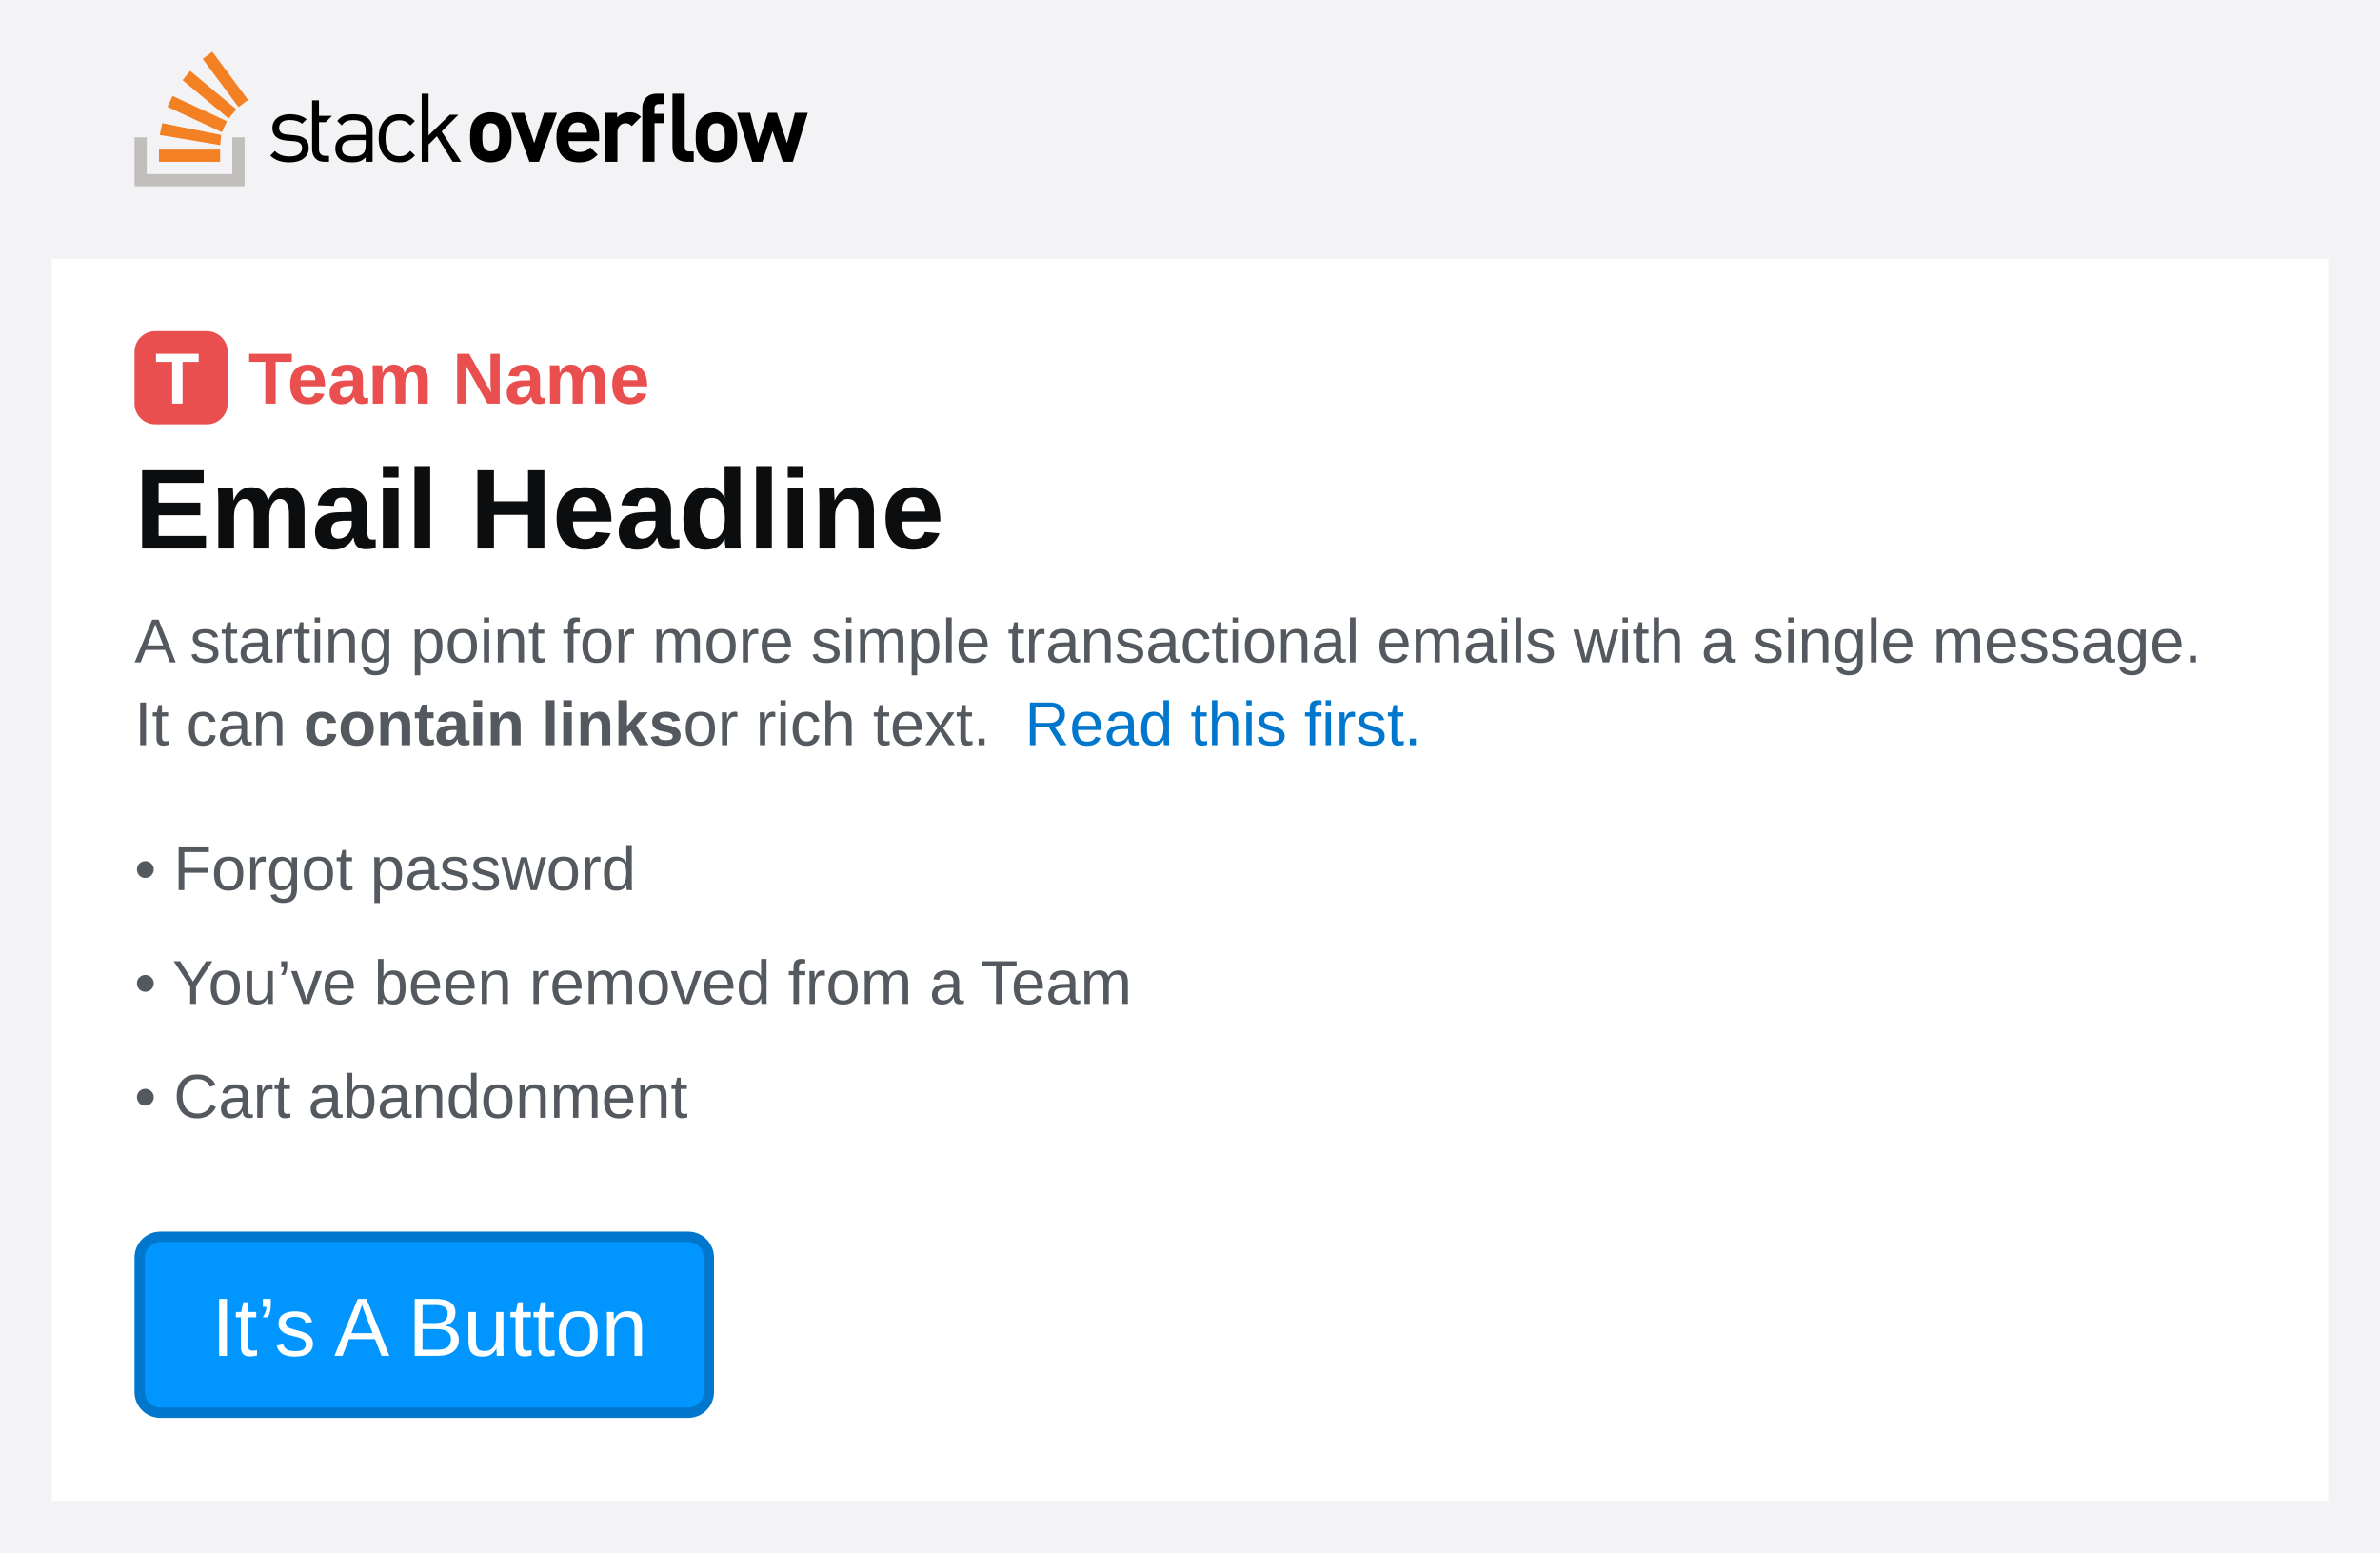
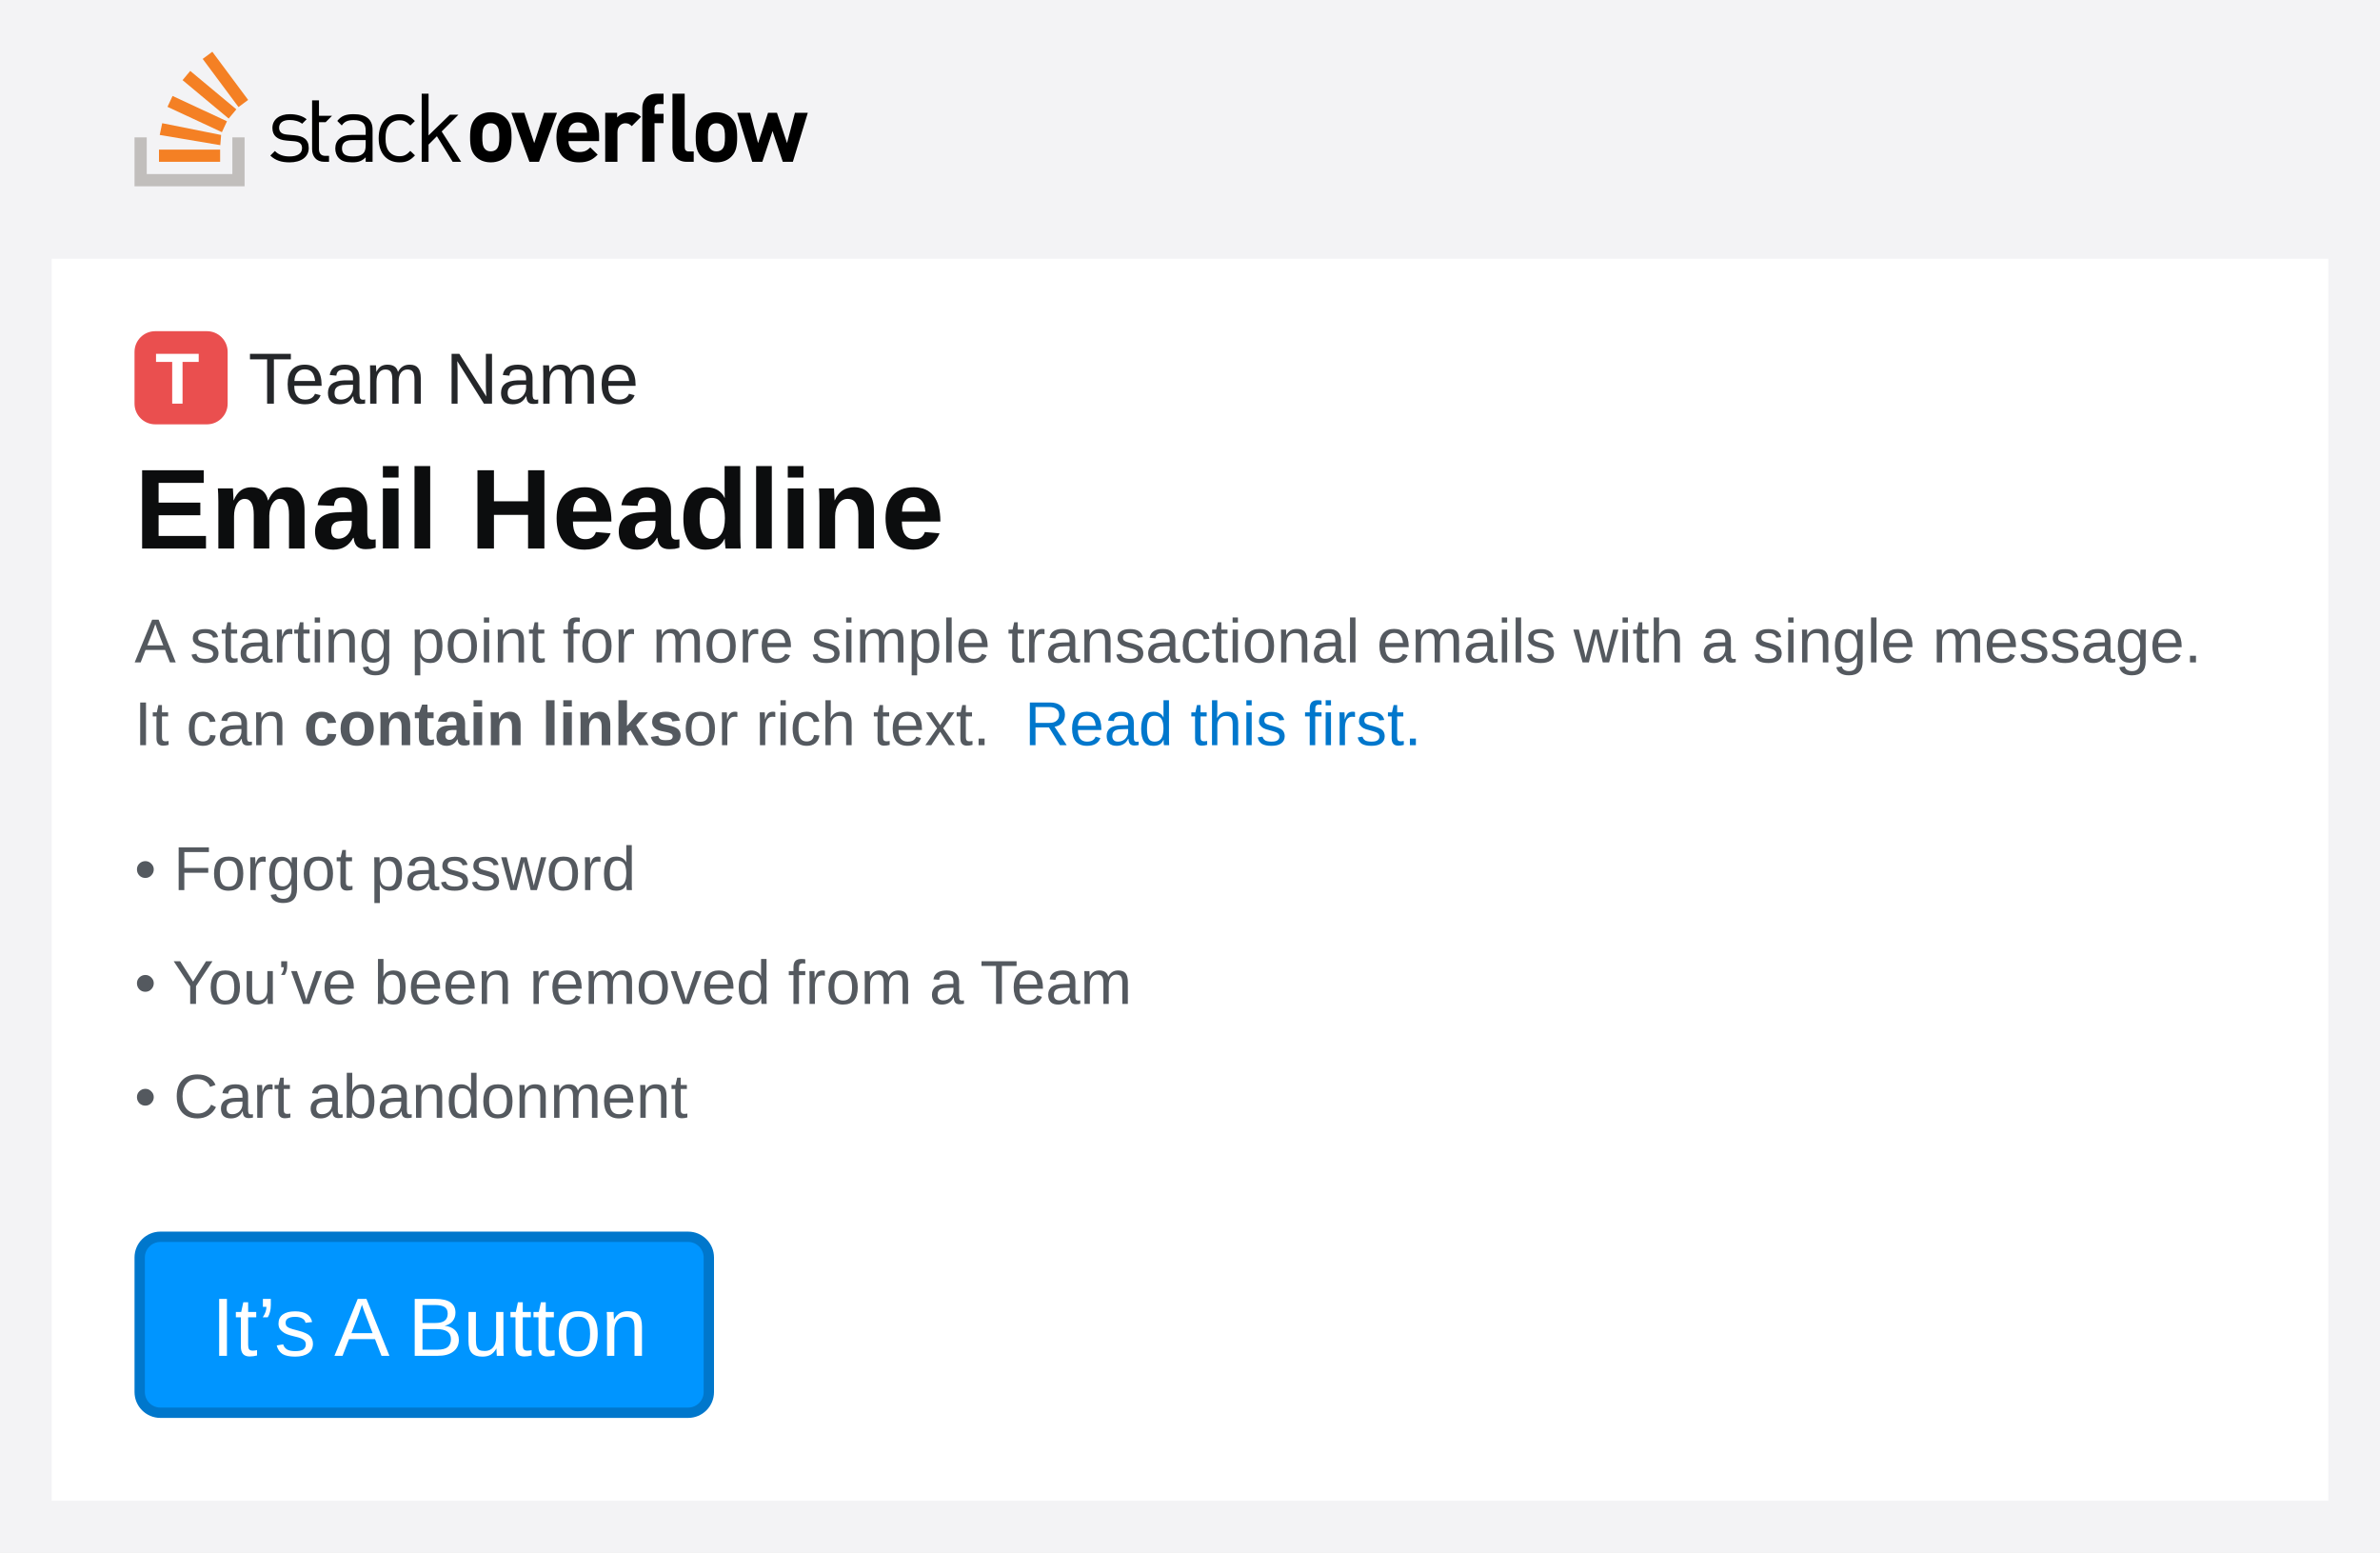
<svg xmlns="http://www.w3.org/2000/svg" height="150" viewBox="0 0 230 150" width="230">
  <g fill="none" fill-rule="evenodd">
    <path d="m0 0h230v150h-230z" fill="#f3f3f5" />
    <path d="m5 25h220v120h-220z" fill="#fff" />
    <g transform="translate(13 119)">
      <rect fill="#0095ff" height="17" rx="2" stroke="#07c" width="55" x=".5" y=".5" />
      <text fill="#fff" font-family="ArialMT, Arial" font-size="8">
        <tspan x="7.447" y="12">It’s A Button</tspan>
      </text>
    </g>
    <text font-family="ArialMT, Arial" font-size="6">
      <tspan fill="#54595f" x="13" y="64">A starting point for more simple transactional emails with a single message. </tspan>
      <tspan fill="#54595f" x="13" y="72">It can </tspan>
      <tspan fill="#54595f" font-family="Arial-BoldMT, Arial" font-weight="bold" x="29.342" y="72">contain links</tspan>
      <tspan fill="#54595f" x="66.016" y="72">or rich text. </tspan>
      <tspan fill="#07c" x="99.024" y="72">Read this first.</tspan>
    </text>
    <text fill="#54595f" font-family="ArialMT, Arial" font-size="6">
      <tspan x="13" y="86">• Forgot password</tspan>
      <tspan x="13" y="97">• You’ve been removed from a Team</tspan>
      <tspan x="13" y="108">• Cart abandonment</tspan>
    </text>
    <text fill="#0c0d0e" font-family="Arial-BoldMT, Arial" font-size="11" font-weight="bold">
      <tspan x="13" y="53">Email Headline</tspan>
    </text>
    <g transform="translate(13 32)">
      <rect fill="#ea4f4f" height="9" rx="2" width="9" />
-       <g font-family="Arial-BoldMT, Arial" font-size="7" font-weight="bold">
-         <text fill="#fff">
+       <g font-size="7">
+         <text fill="#fff" font-family="Arial-BoldMT, Arial" font-weight="bold">
          <tspan x="2" y="7">T</tspan>
        </text>
-         <text fill="#ea4f4f">
+         <text fill="#242629" font-family="ArialMT, Arial">
          <tspan x="11" y="7">Team Name</tspan>
        </text>
      </g>
    </g>
    <g fill-rule="nonzero" transform="translate(13 5)">
      <path d="m9.455 11.818v-3.545h1.181v4.727h-10.636v-4.727h1.182v3.545z" fill="#c1bebc" />
      <path d="m2.364 10.636h5.909v-1.182h-5.909zm5.155-10.636-.931.692 3.461 4.653.931-.692zm-2.877 2.743 4.456 3.712.743-.891-4.457-3.712zm-1.455 2.579 5.257 2.448.49-1.052-5.257-2.448zm-.751 2.717 5.854.987.078-.986-5.693-1.136z" fill="#f48024" />
      <path d="m18.47 6.805.615-.615h-1.259v-1.495h-.665v4.719c0 .675.388 1.219 1.164 1.219h.471v-.573h-.351c-.425 0-.619-.249-.619-.665v-2.591zm34.698 2.403v-5.154h-1.181v5.227c0 .673.409 1.354 1.381 1.354h.672v-1h-.454c-.3 0-.418-.145-.418-.427zm10.652-3.307-.763 2.926-.972-2.926h-.863l-.963 2.926-.763-2.926h-1.254l1.454 4.734h.972l.99-2.971.99 2.971h.972l1.445-4.734zm-7.034 3.516c-.136.136-.318.209-.555.209-.236 0-.409-.073-.545-.209-.245-.245-.273-.663-.273-1.154 0-.491.027-.899.273-1.145.136-.136.309-.209.545-.209.236 0 .418.073.555.209.245.245.273.654.273 1.145 0 .49-.028.909-.273 1.154zm-.555-3.571c-.7 0-1.172.273-1.463.581-.427.445-.536.981-.536 1.836 0 .863.109 1.399.536 1.845.291.309.763.581 1.463.581.7 0 1.181-.273 1.472-.581.427-.445.536-.981.536-1.845 0-.854-.109-1.39-.536-1.836-.291-.309-.772-.581-1.472-.581zm-7.16-.439v5.222h1.181v-3.732h.872v-.899h-.872v-.518c0-.273.136-.427.418-.427h.455v-.999h-.673c-.963 0-1.381.681-1.381 1.354zm-2.431.947v-.454h-1.154v4.734h1.181v-2.853c0-.6.4-.872.763-.872.291 0 .441.096.623.278l.894-.896c-.327-.327-.654-.445-1.118-.445-.509 0-.963.236-1.19.509zm-4.704 1.472c.009-.209.036-.336.109-.509.127-.282.391-.49.791-.49.4 0 .663.209.791.49.072.173.1.3.109.509zm.899-1.981c-1.227 0-2.063.872-2.063 2.417 0 1.917 1.072 2.426 2.19 2.426.854 0 1.318-.264 1.799-.745l-.718-.7c-.3.3-.554.445-1.072.445-.663 0-1.036-.445-1.036-1.054h2.962v-.527c0-1.299-.745-2.262-2.062-2.262zm-3.255.054-.954 2.926-.963-2.926h-1.245l1.745 4.734h.927l1.735-4.734zm-4.599 3.516c-.136.136-.318.209-.554.209-.236 0-.409-.073-.545-.209-.245-.245-.273-.663-.273-1.154 0-.491.028-.899.273-1.145.136-.136.309-.209.545-.209.236 0 .418.073.554.209.245.245.273.654.273 1.145 0 .49-.027.909-.273 1.154zm-.554-3.571c-.7 0-1.172.273-1.463.581-.427.445-.536.981-.536 1.836 0 .863.109 1.399.536 1.845.291.309.763.581 1.463.581.699 0 1.181-.273 1.472-.581.427-.445.536-.981.536-1.845 0-.854-.109-1.39-.536-1.836-.291-.309-.772-.581-1.472-.581zm-3.124.236h-.829l-2.06 2.006.003-4.031h-.665v6.576h.665l-.003-1.659.807-.809 1.524 2.468h.822l-1.885-2.928zm-5.695.543c.434 0 .702.129 1.043.508 0 0 .445-.433.442-.437-.466-.499-.862-.662-1.485-.662-1.145 0-2.014.776-2.014 2.327s.868 2.328 2.014 2.328c.628 0 1.025-.166 1.496-.674l-.453-.434c-.341.379-.61.517-1.043.517-.444 0-.813-.175-1.053-.517-.213-.295-.296-.647-.296-1.219 0-.572.083-.923.296-1.219.24-.342.609-.517 1.053-.517zm-3.269 2.401c0 .379-.074.638-.231.785-.286.277-.628.305-1.016.305-.72 0-1.043-.249-1.043-.776 0-.526.332-.803 1.016-.803h1.275zm-1.155-2.992c-.729 0-1.188.144-1.59.653-.006.007.436.437.436.437.268-.379.563-.517 1.145-.517.831 0 1.164.332 1.164.997v.434h-1.367c-1.016 0-1.57.518-1.57 1.312 0 .36.12.702.342.924.286.295.656.415 1.284.415.61 0 .942-.12 1.312-.489v.434h.665v-3.085c0-.988-.6-1.515-1.819-1.515zm-5.687 2.041-.73-.065c-.573-.046-.794-.277-.794-.665 0-.462.351-.748 1.016-.748.471 0 .886.111 1.21.36l.434-.434c-.406-.332-.988-.489-1.635-.489-.969 0-1.672.499-1.672 1.33 0 .748.471 1.145 1.358 1.219l.748.065c.527.046.757.268.757.665 0 .536-.462.804-1.21.804-.563 0-1.053-.148-1.413-.526l-.443.443c.499.48 1.099.656 1.866.656 1.099 0 1.847-.508 1.847-1.385 0-.85-.545-1.155-1.34-1.229z" fill="#000" />
    </g>
  </g>
</svg>
